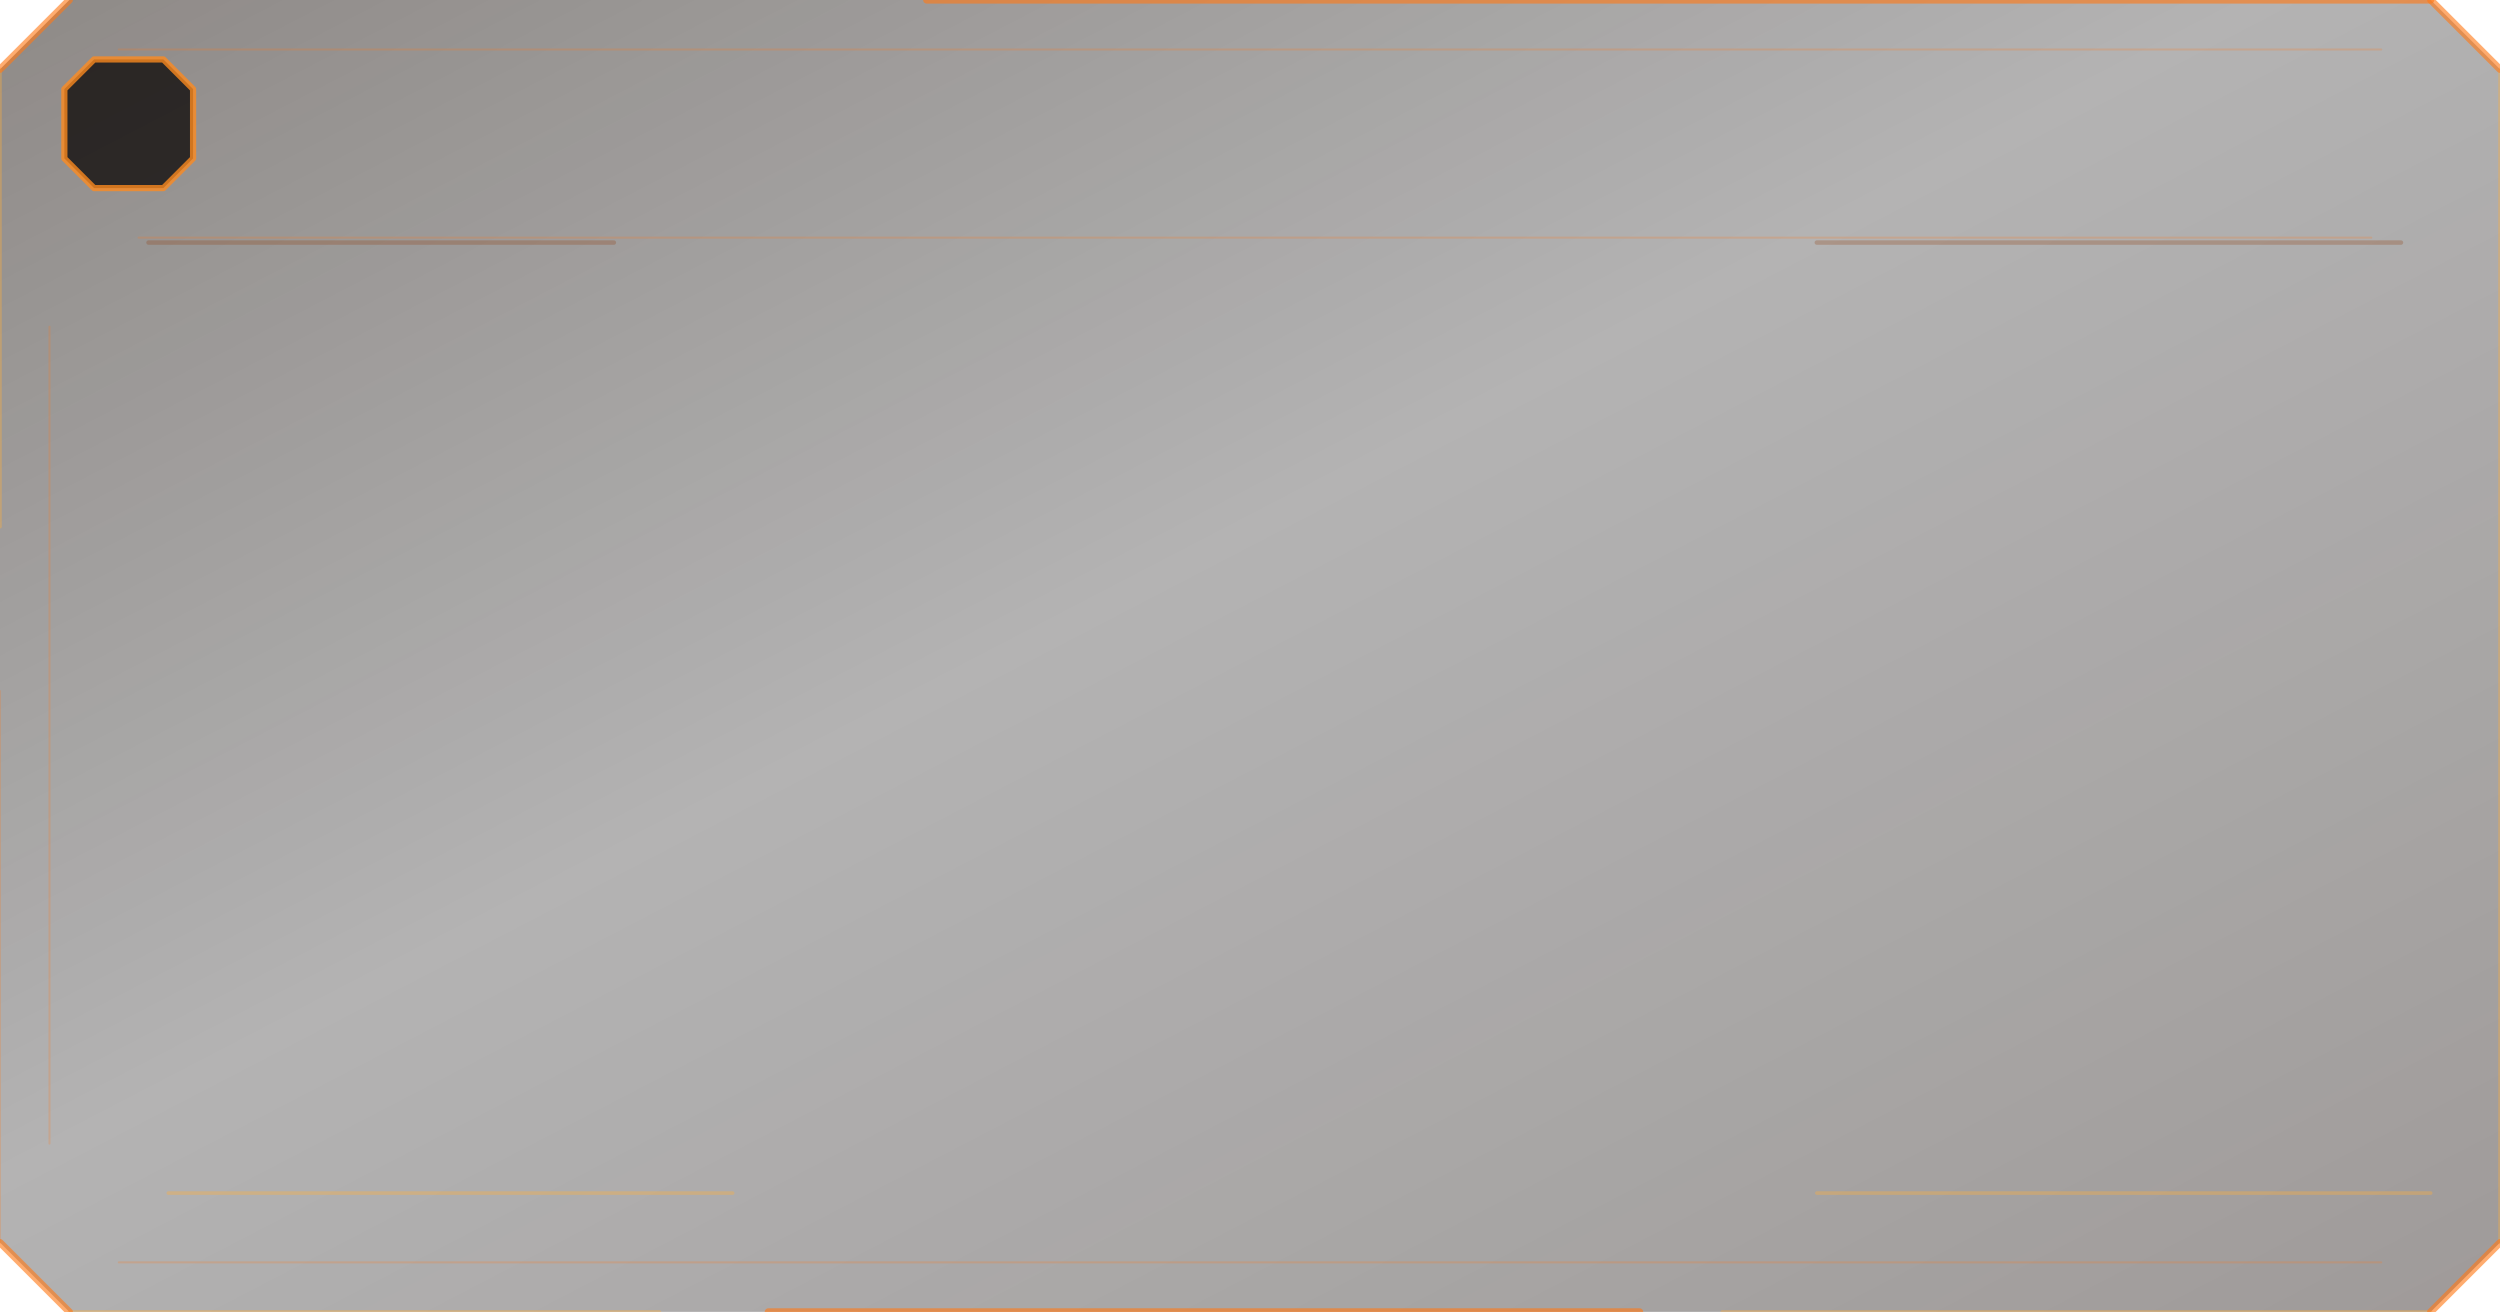
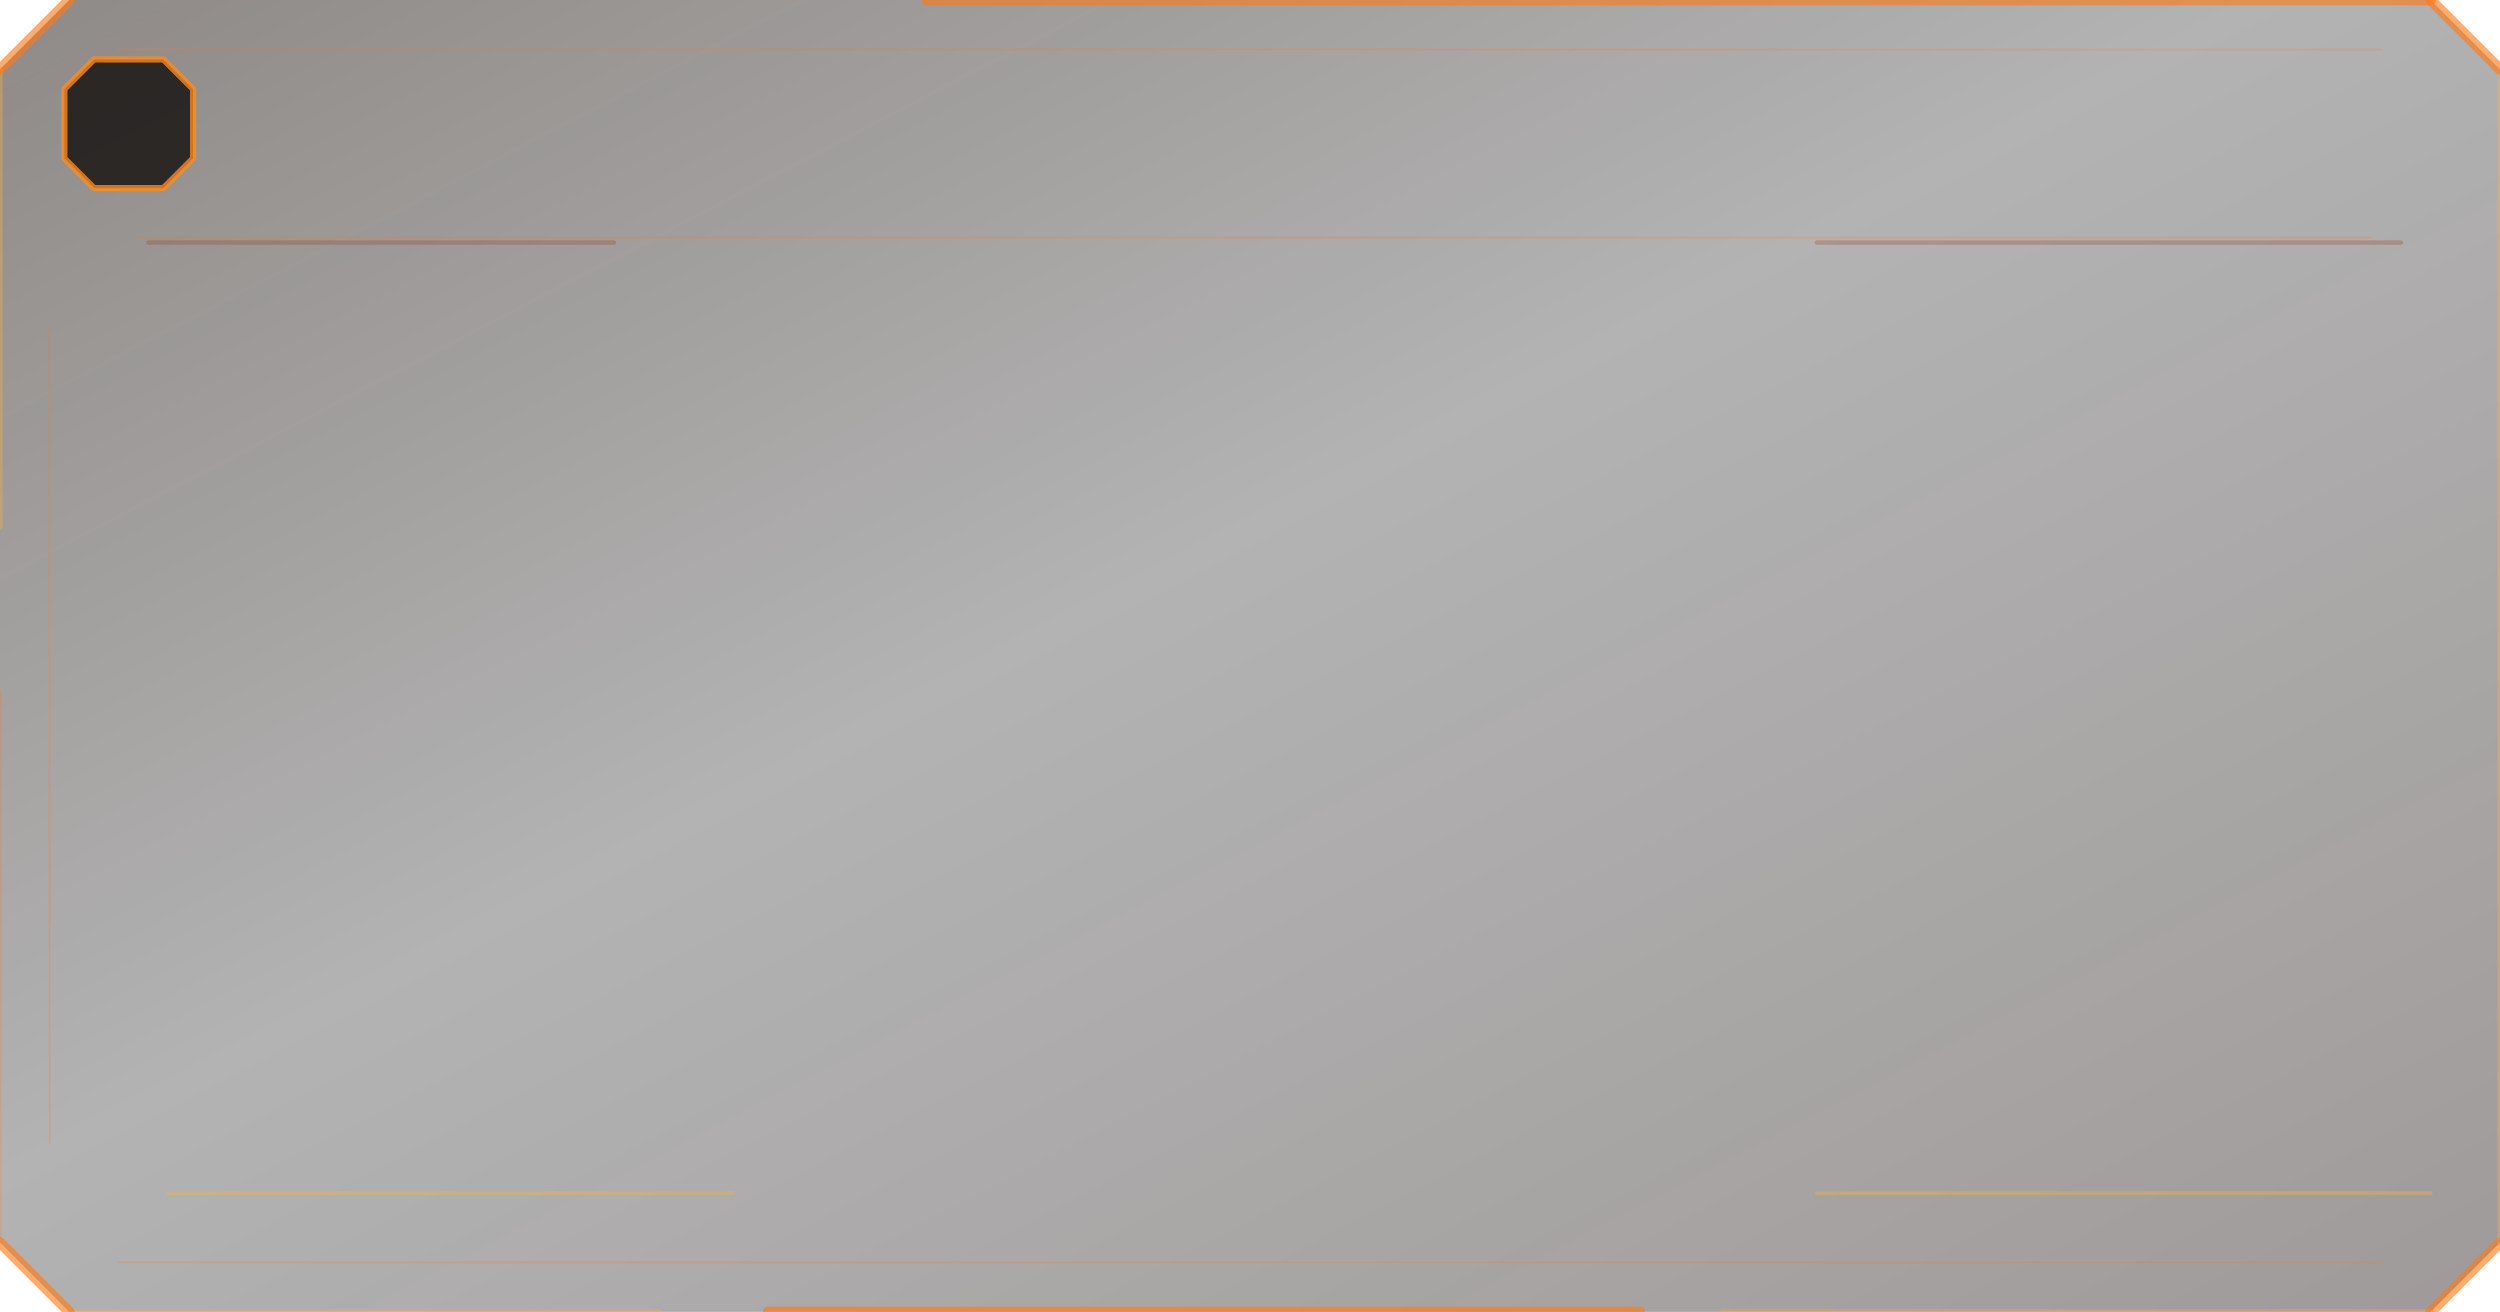
<svg xmlns="http://www.w3.org/2000/svg" id="panel_confidence_matrix_shell" width="505" height="265" viewBox="0 0 505 265" fill="none" role="img" aria-label="panel_confidence_matrix_shell">
  <defs>
    <linearGradient id="confidence_matrix_panel_orange_stroke" x1="0%" y1="0%" x2="100%" y2="0%">
      <stop offset="0%" stop-color="#7a2b05" stop-opacity="0.35" />
      <stop offset="18%" stop-color="#ff7414" stop-opacity="0.95" />
      <stop offset="50%" stop-color="#ffb13b" stop-opacity="0.88" />
      <stop offset="82%" stop-color="#ff6a00" stop-opacity="0.82" />
      <stop offset="100%" stop-color="#642100" stop-opacity="0.38" />
    </linearGradient>
    <linearGradient id="confidence_matrix_panel_vertical_edge" x1="0%" y1="0%" x2="0%" y2="100%">
      <stop offset="0%" stop-color="#ff9e2a" stop-opacity="0.80" />
      <stop offset="42%" stop-color="#b94608" stop-opacity="0.38" />
      <stop offset="100%" stop-color="#ff7a18" stop-opacity="0.68" />
    </linearGradient>
    <linearGradient id="confidence_matrix_panel_fill_gradient" x1="0%" y1="0%" x2="100%" y2="100%">
      <stop offset="0%" stop-color="#120803" stop-opacity="0.66" />
      <stop offset="45%" stop-color="#050302" stop-opacity="0.42" />
      <stop offset="100%" stop-color="#110602" stop-opacity="0.56" />
    </linearGradient>
    <radialGradient id="confidence_matrix_panel_aura" cx="50%" cy="42%" r="67%" display="none" data-disabled="true">
      <stop offset="0%" stop-color="#ff8a1e" stop-opacity="0.12" />
      <stop offset="62%" stop-color="#ff6a00" stop-opacity="0.035" />
      <stop offset="100%" stop-color="#000000" stop-opacity="0" />
    </radialGradient>
    <filter id="confidence_matrix_soft_orange" x="-30%" y="-30%" width="160%" height="160%">
      <feGaussianBlur stdDeviation="1.6" result="blur" in="SourceGraphic" />
      <feColorMatrix type="matrix" values="1 0 0 0 1  0 0.42 0 0 0.32  0 0 0.12 0 0  0 0 0 0.72 0" in="blur" />
      <feMerge>
        <feMergeNode />
        <feMergeNode in="SourceGraphic" />
      </feMerge>
    </filter>
    <filter id="confidence_matrix_panel_shadow" x="-18%" y="-18%" width="136%" height="136%" display="none" data-disabled="true">
      <feDropShadow dx="0" dy="0" stdDeviation="3" flood-color="#ff7a18" flood-opacity="0.12" />
    </filter>
    <pattern id="confidence_matrix_micro_grid" width="28" height="28" patternUnits="userSpaceOnUse">
      <path d="M28 0H0V28" fill="none" stroke="#ff7a18" stroke-width="0.35" stroke-opacity="0.055" />
    </pattern>
  </defs>
  <style>
  .slot-rect { fill:#000000; fill-opacity:0; stroke:none; }
  .board-slot { fill:#000000; fill-opacity:0; stroke:none; }
</style>
  <g id="panel_confidence_matrix_shell_group" data-component="elceo-panel-border" data-reference-style="border-small-medium-tall-wide" data-non-uniform-stroke="true" data-panel-width="505" data-panel-height="265" data-panel-left="0" data-panel-top="263" transform="translate(0 -263)">
    <path id="panel_confidence_matrix_shell_panel_fill" d="M 14 263 H 491 L 505 277 V 514 L 491 528 H 14 L 0 514 V 277 L 14 263 Z" fill="url(#confidence_matrix_panel_fill_gradient)" fill-opacity="0.72" data-original-filter="url(#confidence_matrix_panel_shadow)" />
    <path id="panel_confidence_matrix_shell_soft_inner_aura" d="M 14 265 H 491 L 503 277 V 514 L 491 526 H 14 L 2 514 V 277 L 14 265 Z" fill="url(#confidence_matrix_panel_aura)" fill-opacity="1" display="none" data-disabled="true" />
-     <path id="panel_confidence_matrix_shell_primary_top_heavy" d="M 14 263 H 174.3" stroke="url(#confidence_matrix_panel_orange_stroke)" stroke-width="2.65" stroke-opacity="0.88" fill="none" stroke-linecap="round" stroke-linejoin="round" filter="url(#confidence_matrix_soft_orange)" />
-     <path id="panel_confidence_matrix_shell_secondary_top_medium" d="M 187.2 263 H 491" stroke="#ff7a18" stroke-width="1.45" stroke-opacity="0.62" fill="none" stroke-linecap="round" stroke-linejoin="round" />
-     <path id="panel_confidence_matrix_shell_right_edge_fine" d="M 505 277 V 514" stroke="#ffb13b" stroke-width="0.72" stroke-opacity="0.36" fill="none" stroke-linecap="round" stroke-linejoin="round" />
-     <path id="panel_confidence_matrix_shell_bottom_left_accent" d="M 14 528 H 133.2" stroke="#ffb13b" stroke-width="0.72" stroke-opacity="0.36" fill="none" stroke-linecap="round" stroke-linejoin="round" />
-     <path id="panel_confidence_matrix_shell_bottom_main_medium" d="M 155.2 528 H 331.2" stroke="#ff7a18" stroke-width="1.45" stroke-opacity="0.62" fill="none" stroke-linecap="round" stroke-linejoin="round" />
-     <path id="panel_confidence_matrix_shell_bottom_right_accent" d="M 347.9 528 H 491" stroke="#ffb13b" stroke-width="0.72" stroke-opacity="0.36" fill="none" stroke-linecap="round" stroke-linejoin="round" />
-     <path id="panel_confidence_matrix_shell_left_edge_upper_fine" d="M 0 277 V 369.4" stroke="#ffb13b" stroke-width="0.72" stroke-opacity="0.36" fill="none" stroke-linecap="round" stroke-linejoin="round" />
-     <path id="panel_confidence_matrix_shell_left_edge_lower_hair" d="M 0 402.6 V 514" stroke="#ff7a18" stroke-width="0.42" stroke-opacity="0.22" fill="none" stroke-linecap="round" stroke-linejoin="round" />
-     <path id="panel_confidence_matrix_shell_corner_diagonal_emphasis" d="M 14 263 L 0 277 M 491 263 L 505 277 M 505 514 L 491 528 M 14 528 L 0 514" stroke="#ff7a18" stroke-width="1.45" stroke-opacity="0.62" fill="none" stroke-linecap="round" stroke-linejoin="round" />
+     <path id="panel_confidence_matrix_shell_primary_top_heavy" d="M 14 263 H 174.3" stroke="url(#confidence_matrix_panel_orange_stroke)" stroke-width="3.975" stroke-opacity="0.88" fill="none" stroke-linecap="round" stroke-linejoin="round" filter="url(#confidence_matrix_soft_orange)" />
+     <path id="panel_confidence_matrix_shell_secondary_top_medium" d="M 187.2 263 H 491" stroke="#ff7a18" stroke-width="2.175" stroke-opacity="0.62" fill="none" stroke-linecap="round" stroke-linejoin="round" />
+     <path id="panel_confidence_matrix_shell_right_edge_fine" d="M 505 277 V 514" stroke="#ffb13b" stroke-width="1.08" stroke-opacity="0.36" fill="none" stroke-linecap="round" stroke-linejoin="round" />
+     <path id="panel_confidence_matrix_shell_bottom_left_accent" d="M 14 528 H 133.2" stroke="#ffb13b" stroke-width="1.08" stroke-opacity="0.36" fill="none" stroke-linecap="round" stroke-linejoin="round" />
+     <path id="panel_confidence_matrix_shell_bottom_main_medium" d="M 155.2 528 H 331.2" stroke="#ff7a18" stroke-width="2.175" stroke-opacity="0.62" fill="none" stroke-linecap="round" stroke-linejoin="round" />
+     <path id="panel_confidence_matrix_shell_bottom_right_accent" d="M 347.9 528 H 491" stroke="#ffb13b" stroke-width="1.08" stroke-opacity="0.36" fill="none" stroke-linecap="round" stroke-linejoin="round" />
+     <path id="panel_confidence_matrix_shell_left_edge_upper_fine" d="M 0 277 V 369.4" stroke="#ffb13b" stroke-width="1.08" stroke-opacity="0.36" fill="none" stroke-linecap="round" stroke-linejoin="round" />
+     <path id="panel_confidence_matrix_shell_left_edge_lower_hair" d="M 0 402.6 V 514" stroke="#ff7a18" stroke-width="0.63" stroke-opacity="0.22" fill="none" stroke-linecap="round" stroke-linejoin="round" />
+     <path id="panel_confidence_matrix_shell_corner_diagonal_emphasis" d="M 14 263 L 0 277 M 491 263 L 505 277 M 505 514 L 491 528 M 14 528 L 0 514" stroke="#ff7a18" stroke-width="2.175" stroke-opacity="0.62" fill="none" stroke-linecap="round" stroke-linejoin="round" />
    <path id="panel_confidence_matrix_shell_inner_top_hairline" d="M 24 273 H 481" stroke="#ff7a18" stroke-width="0.42" stroke-opacity="0.22" fill="none" stroke-linecap="round" stroke-linejoin="round" />
    <path id="panel_confidence_matrix_shell_inner_bottom_hairline" d="M 24 518 H 481" stroke="#ff7a18" stroke-width="0.42" stroke-opacity="0.22" fill="none" stroke-linecap="round" stroke-linejoin="round" />
    <path id="panel_confidence_matrix_shell_title_separator_faint" d="M 28 311 H 479" stroke="#ff7a18" stroke-width="0.42" stroke-opacity="0.22" fill="none" stroke-linecap="round" stroke-linejoin="round" />
    <path id="panel_confidence_matrix_shell_title_notch_left" d="M 30 312 H 124" stroke="#8f3d0b" stroke-width="0.9" stroke-opacity="0.26" fill="none" stroke-linecap="round" stroke-linejoin="round" />
    <path id="panel_confidence_matrix_shell_title_notch_right" d="M 367 312 H 485" stroke="#8f3d0b" stroke-width="0.9" stroke-opacity="0.26" fill="none" stroke-linecap="round" stroke-linejoin="round" />
    <path id="panel_confidence_matrix_shell_number_badge_empty" d="M 19 275 H 33 L 39 281 V 295 L 33 301 H 19 L 13 295 V 281 L 19 275 Z" fill="#080402" fill-opacity="0.74" stroke="#ff8a1e" stroke-width="1.25" stroke-opacity="0.78" stroke-linejoin="round" />
    <path id="panel_confidence_matrix_shell_number_badge_inner_glow" d="M 22 280 H 30 L 34 284 V 292 L 30 296 H 22 L 18 292 V 284 L 22 280 Z" fill="none" stroke="#ffb13b" stroke-width="0.55" stroke-opacity="0.24" display="none" data-disabled="true" />
    <path id="panel_confidence_matrix_shell_left_inner_vertical_accent" d="M 10 329 V 494" stroke="#ff7a18" stroke-width="0.42" stroke-opacity="0.22" fill="none" stroke-linecap="round" stroke-linejoin="round" />
    <path id="panel_confidence_matrix_shell_lower_micro_accents" d="M 34 504 H 148 M 367 504 H 491" stroke="#ffb13b" stroke-width="0.72" stroke-opacity="0.36" fill="none" stroke-linecap="round" stroke-linejoin="round" />
  </g>
  <g id="confidence_matrix_panel_content_blocks_invisible" transform="translate(-81 -346)">
    <rect id="content_block_confidence_header" class="slot-rect" x="166" y="367" width="407" height="35" data-content-block="confidence_header" />
    <rect id="content_block_confidence_body" class="slot-rect" x="135" y="412" width="460" height="189" data-content-block="confidence_body" />
  </g>
</svg>
